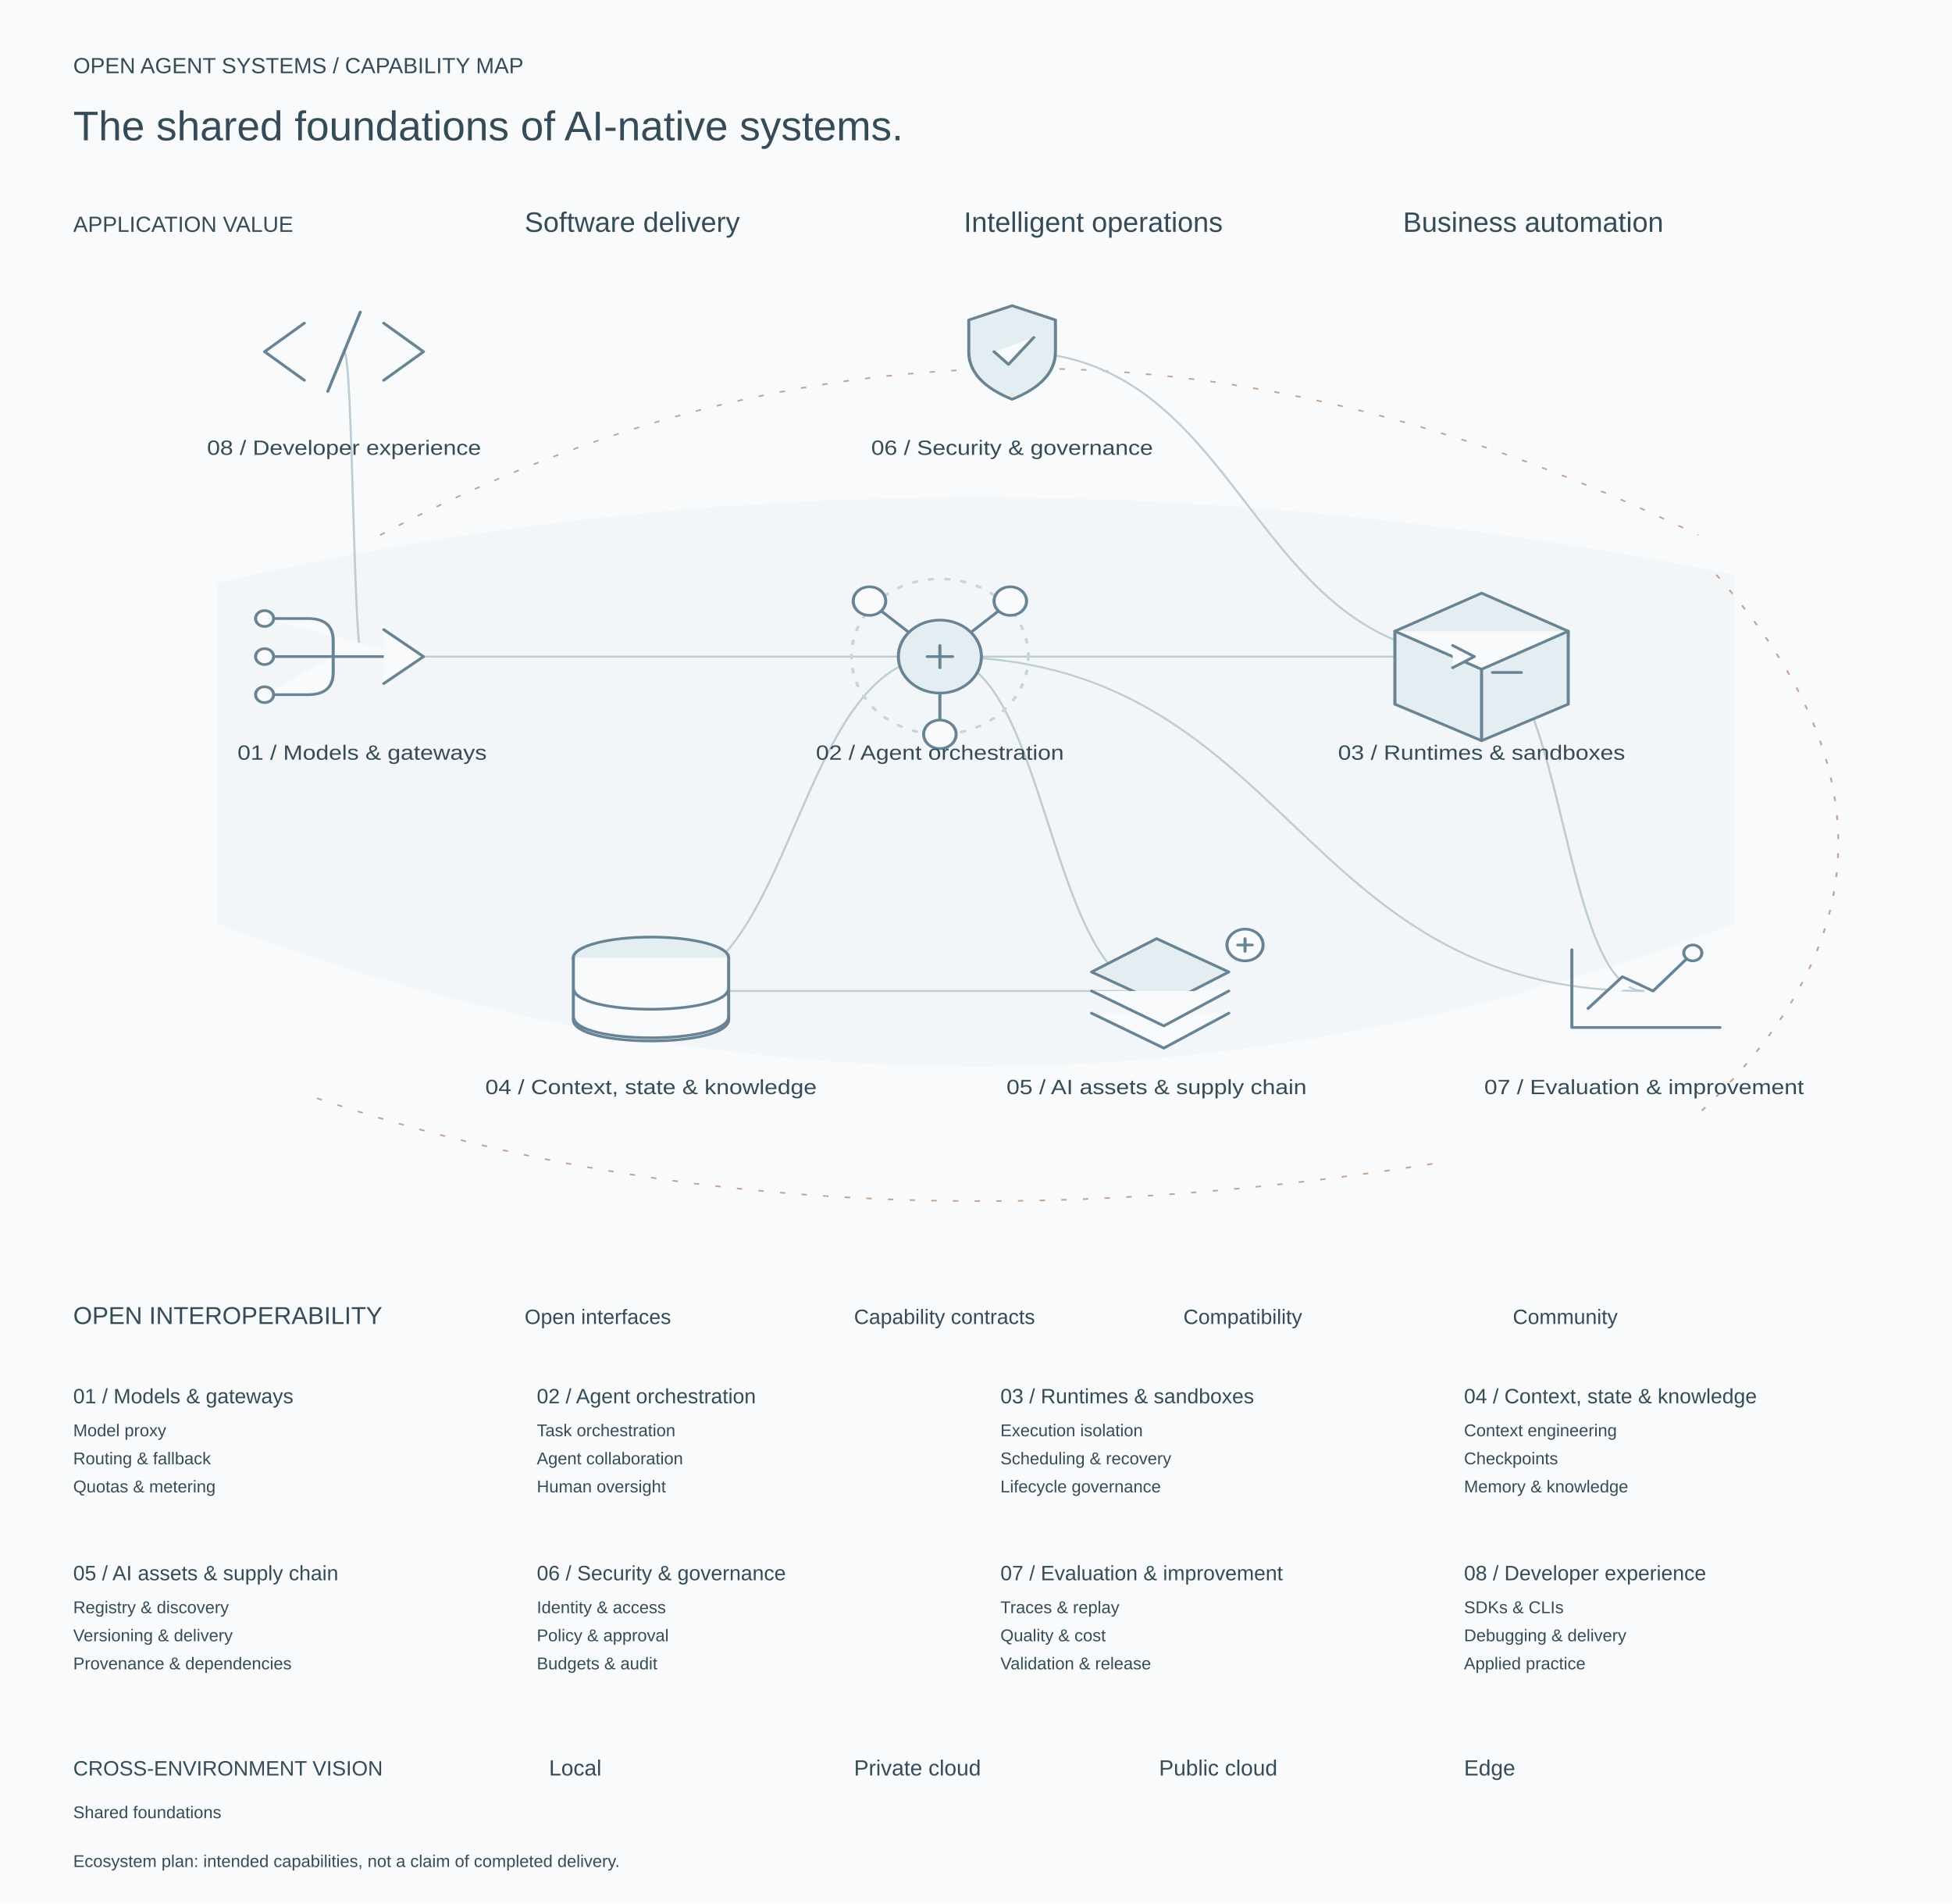
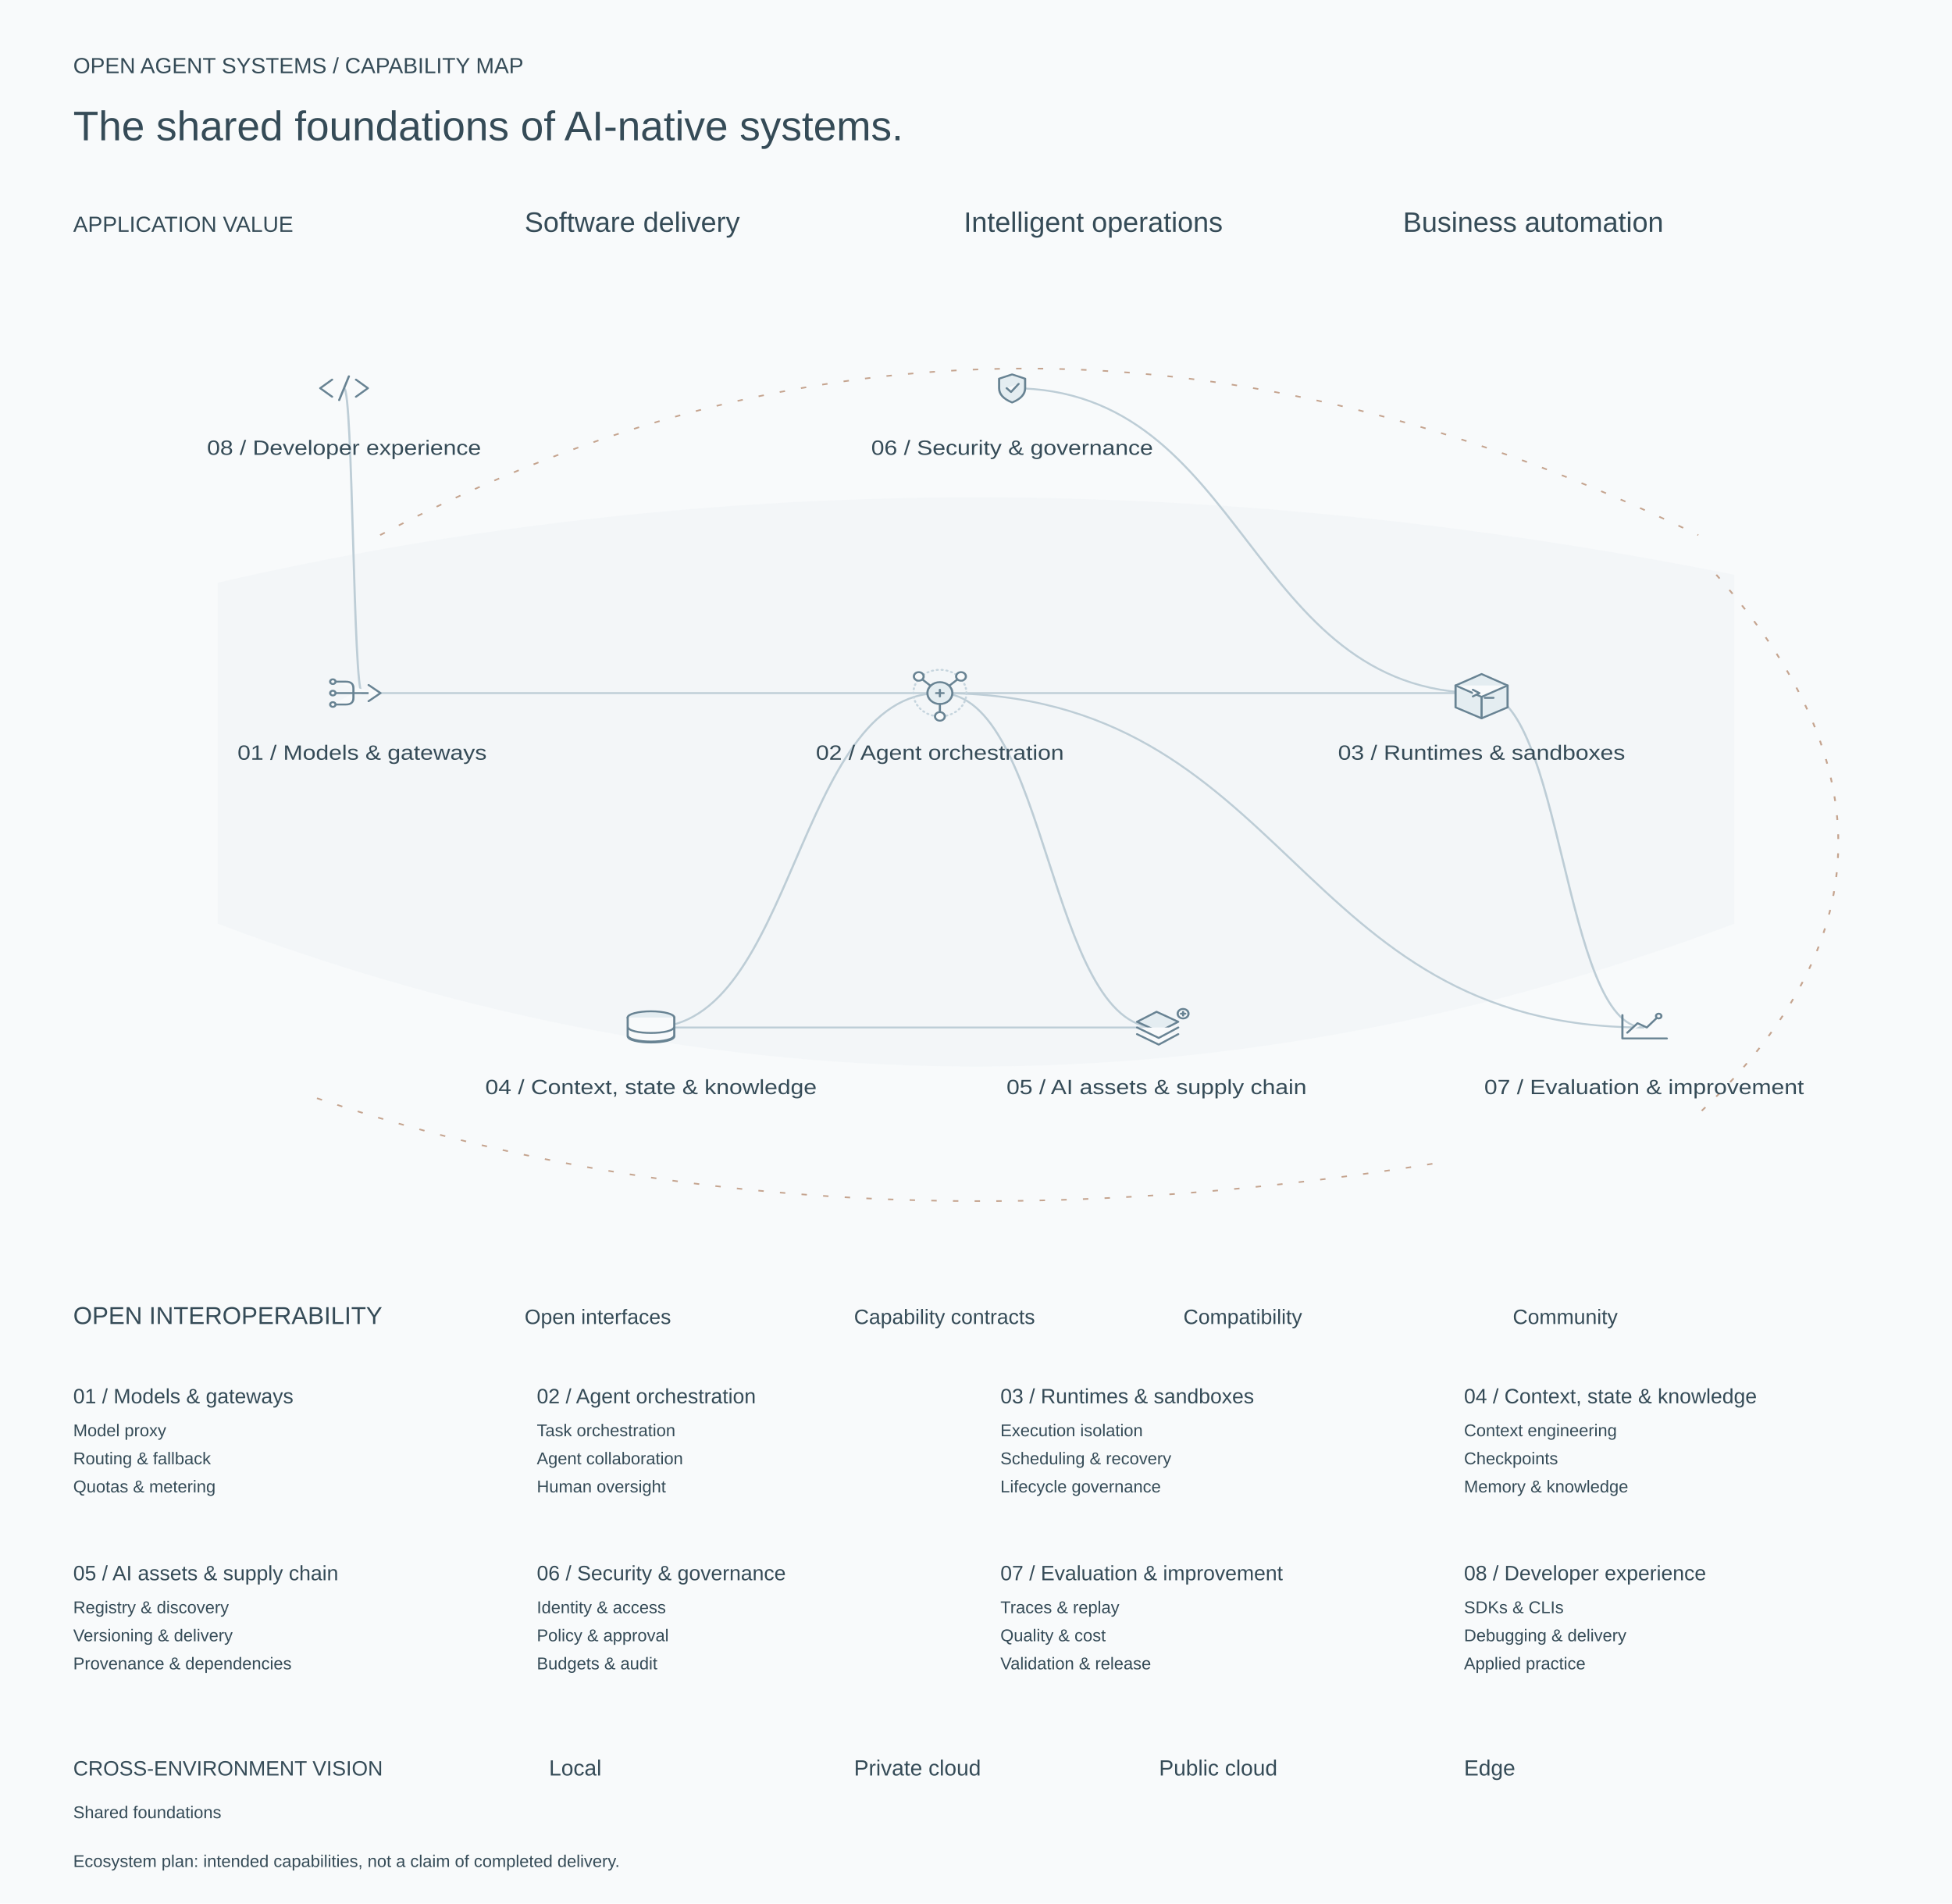
<svg xmlns="http://www.w3.org/2000/svg" width="1600" height="1560" viewBox="0 0 1600 1560" role="img" aria-labelledby="title desc">
  <style>text{font-family:Arial,"PingFang SC",sans-serif;fill:#354b57}.scene-field{fill:#e8eef2;opacity:.3}.scene-boundary{fill:none;stroke:#c5a48f;stroke-dasharray:3 9}.scene-symbol{fill:#f8fafb;stroke:#688393;stroke-width:1.7;stroke-linejoin:round;stroke-linecap:round}.symbol-core,.symbol-volume{fill:#e4edf1}.symbol-halo{fill:none;stroke:#c6d5de;stroke-dasharray:2 7}.scene-edge{fill:none;stroke:#bdcdd6;stroke-width:1.2}</style>
  <rect width="1600" height="1560" fill="#f8fafb" />
  <text x="60" y="60" font-size="18" text-anchor="start">OPEN AGENT SYSTEMS / CAPABILITY MAP</text>
  <text x="60" y="115" font-size="34" text-anchor="start">The shared foundations of AI-native systems.</text>
  <text x="60" y="190" font-size="18" text-anchor="start">APPLICATION VALUE</text>
  <text x="430" y="190" font-size="23" text-anchor="start">Software delivery</text>
  <text x="790" y="190" font-size="23" text-anchor="start">Intelligent operations</text>
  <text x="1150" y="190" font-size="23" text-anchor="start">Business automation</text>
  <g transform="translate(60 250) scale(1.48 1.3)">
    <path class="scene-field" d="M80 175Q480 70 920 170V390Q500 570 80 390Z" />
    <path class="scene-boundary" d="M170 145Q520-65 900 145M910 170Q1050 350 900 510M135 500Q410 605 760 540" />
-     <path class="scene-edge" data-from="7" data-to="0" d="M150.0 29.4C155.0 29.4,155.0 221.6,160.0 221.6" />
-     <path class="scene-edge" data-from="0" data-to="1" d="M160.0 221.6C320.0 221.6,320.0 221.6,480.0 221.6" />
-     <path class="scene-edge" data-from="1" data-to="2" d="M480.0 221.6C630.0 221.6,630.0 221.6,780.0 221.6" />
-     <path class="scene-edge" data-from="3" data-to="1" d="M320.0 432.4C400.0 432.4,400.0 221.6,480.0 221.6" />
-     <path class="scene-edge" data-from="1" data-to="4" d="M480.0 221.6C540.0 221.6,540.0 432.4,600.0 432.4" />
-     <path class="scene-edge" data-from="2" data-to="6" d="M780.0 221.6C825.0 221.6,825.0 432.4,870.0 432.4" />
-     <path class="scene-edge" data-from="6" data-to="1" d="M870.0 432.4C675.0 432.4,675.0 221.6,480.0 221.6" />
-     <path class="scene-edge" data-from="4" data-to="3" d="M600.0 432.4C460.0 432.4,460.0 432.4,320.0 432.4" />
-     <path class="scene-edge" data-from="5" data-to="2" d="M520.0 29.4C650.0 29.4,650.0 221.6,780.0 221.6" />
+     <path class="scene-edge" data-from="7" data-to="0" d="M150.0 52.4C155.0 52.4,155.0 244.6,160.0 244.6" />
+     <path class="scene-edge" data-from="0" data-to="1" d="M160.0 244.6C320.0 244.6,320.0 244.6,480.0 244.6" />
+     <path class="scene-edge" data-from="1" data-to="2" d="M480.0 244.6C630.0 244.6,630.0 244.6,780.0 244.6" />
+     <path class="scene-edge" data-from="3" data-to="1" d="M320.0 455.4C400.0 455.4,400.0 244.6,480.0 244.6" />
+     <path class="scene-edge" data-from="1" data-to="4" d="M480.0 244.6C540.0 244.6,540.0 455.4,600.0 455.4" />
+     <path class="scene-edge" data-from="2" data-to="6" d="M780.0 244.6C825.0 244.6,825.0 455.4,870.0 455.4" />
+     <path class="scene-edge" data-from="6" data-to="1" d="M870.0 455.4C675.0 455.4,675.0 244.6,480.0 244.6" />
+     <path class="scene-edge" data-from="4" data-to="3" d="M600.0 455.4C460.0 455.4,460.0 455.4,320.0 455.4" />
+     <path class="scene-edge" data-from="5" data-to="2" d="M520.0 52.4C650.0 52.4,650.0 244.6,780.0 244.6" />
    <g class="scene-object" data-object="0">
-       <g class="scene-symbol" transform="translate(160.0 221.6)">
+       <g class="scene-symbol" transform="translate(160.0 244.6)">
        <g class="scene-glyph">
-           <path d="M-54-24H-30Q-16-24-16-10V0H28M-54 0H28M-54 24H-30Q-16 24-16 10V0" />
-           <circle cx="-54" cy="-24" r="5" />
-           <circle cx="-54" cy="0" r="5" />
-           <circle cx="-54" cy="24" r="5" />
-           <path d="M12-17L34 0 12 17" />
+           <g transform="scale(.30)" stroke-width="4">
+             <path d="M-54-24H-30Q-16-24-16-10V0H28M-54 0H28M-54 24H-30Q-16 24-16 10V0" />
+             <circle cx="-54" cy="-24" r="5" />
+             <circle cx="-54" cy="0" r="5" />
+             <circle cx="-54" cy="24" r="5" />
+             <path d="M12-17L34 0 12 17" />
+           </g>
        </g>
      </g>
    </g>
    <g class="scene-object" data-object="1">
-       <g class="scene-symbol" transform="translate(480.0 221.6)">
+       <g class="scene-symbol" transform="translate(480.0 244.6)">
        <g class="scene-glyph">
-           <circle class="symbol-halo" r="49" />
-           <circle class="symbol-core" r="23" />
-           <path d="M-18-16L-35-31M18-16L35-31M0 23V42" />
-           <circle cx="-39" cy="-35" r="9" />
-           <circle cx="39" cy="-35" r="9" />
-           <circle cy="49" r="9" />
-           <path d="M-7 0H7M0-7V7" />
+           <g transform="scale(.30)" stroke-width="4">
+             <circle class="symbol-halo" r="49" />
+             <circle class="symbol-core" r="23" />
+             <path d="M-18-16L-35-31M18-16L35-31M0 23V42" />
+             <circle cx="-39" cy="-35" r="9" />
+             <circle cx="39" cy="-35" r="9" />
+             <circle cy="49" r="9" />
+             <path d="M-7 0H7M0-7V7" />
+           </g>
        </g>
      </g>
    </g>
    <g class="scene-object" data-object="2">
-       <g class="scene-symbol" transform="translate(780.0 221.6)">
+       <g class="scene-symbol" transform="translate(780.0 244.6)">
        <g class="scene-glyph">
-           <path class="symbol-volume" d="M0-40L48-16V30L0 53-48 30V-16Z" />
-           <path d="M-48-16L0 8 48-16M0 8V53" />
-           <path d="M-16-7L-4 0-16 7M6 10H22" />
+           <g transform="scale(.30)" stroke-width="4">
+             <path class="symbol-volume" d="M0-40L48-16V30L0 53-48 30V-16Z" />
+             <path d="M-48-16L0 8 48-16M0 8V53" />
+             <path d="M-16-7L-4 0-16 7M6 10H22" />
+           </g>
        </g>
      </g>
    </g>
    <g class="scene-object" data-object="3">
-       <g class="scene-symbol" transform="translate(320.0 432.4)">
+       <g class="scene-symbol" transform="translate(320.0 455.4)">
        <g class="scene-glyph">
-           <ellipse class="symbol-volume" rx="43" ry="13" cy="-21" />
-           <path d="M-43-21V18C-43 36 43 36 43 18V-21M-43-2C-43 16 43 16 43-2M-43 16C-43 34 43 34 43 16" />
+           <g transform="scale(.30)" stroke-width="4">
+             <ellipse class="symbol-volume" rx="43" ry="13" cy="-21" />
+             <path d="M-43-21V18C-43 36 43 36 43 18V-21M-43-2C-43 16 43 16 43-2M-43 16C-43 34 43 34 43 16" />
+           </g>
        </g>
      </g>
    </g>
    <g class="scene-object" data-object="4">
-       <g class="scene-symbol" transform="translate(600.0 432.4)">
+       <g class="scene-symbol" transform="translate(600.0 455.4)">
        <g class="scene-glyph">
-           <path class="symbol-volume" d="M-36-12L0-33 40-12 4 9Z" />
-           <path d="M-36 0L4 22 40 0M-36 14L4 36 40 14" />
-           <circle cx="49" cy="-29" r="10" />
-           <path d="M45-29H53M49-33V-25" />
+           <g transform="scale(.30)" stroke-width="4">
+             <path class="symbol-volume" d="M-36-12L0-33 40-12 4 9Z" />
+             <path d="M-36 0L4 22 40 0M-36 14L4 36 40 14" />
+             <circle cx="49" cy="-29" r="10" />
+             <path d="M45-29H53M49-33V-25" />
+           </g>
        </g>
      </g>
    </g>
    <g class="scene-object" data-object="5">
-       <g class="scene-symbol" transform="translate(520.0 29.4)">
+       <g class="scene-symbol" transform="translate(520.0 52.4)">
        <g class="scene-glyph">
-           <path class="symbol-volume" d="M0-29L24-20V0Q24 19 0 30Q-24 19-24 0V-20Z" />
-           <path d="M-10 0L-2 8 12-9" />
+           <g transform="scale(.30)" stroke-width="4">
+             <path class="symbol-volume" d="M0-29L24-20V0Q24 19 0 30Q-24 19-24 0V-20Z" />
+             <path d="M-10 0L-2 8 12-9" />
+           </g>
        </g>
      </g>
    </g>
    <g class="scene-object" data-object="6">
-       <g class="scene-symbol" transform="translate(870.0 432.4)">
+       <g class="scene-symbol" transform="translate(870.0 455.4)">
        <g class="scene-glyph">
-           <path d="M-40 23H42M-40 23V-26M-31 11L-12-9 5 0 27-24" />
-           <circle cx="27" cy="-24" r="5" />
+           <g transform="scale(.30)" stroke-width="4">
+             <path d="M-40 23H42M-40 23V-26M-31 11L-12-9 5 0 27-24" />
+             <circle cx="27" cy="-24" r="5" />
+           </g>
        </g>
      </g>
    </g>
    <g class="scene-object" data-object="7">
-       <g class="scene-symbol" transform="translate(150.0 29.4)">
+       <g class="scene-symbol" transform="translate(150.0 52.4)">
        <g class="scene-glyph">
-           <path d="M-22-18L-44 0-22 18M22-18L44 0 22 18M9-25L-9 25" />
+           <g transform="scale(.30)" stroke-width="4">
+             <path d="M-22-18L-44 0-22 18M22-18L44 0 22 18M9-25L-9 25" />
+           </g>
        </g>
      </g>
    </g>
    <text x="160" y="286.6" font-size="13" text-anchor="middle">01 / Models &amp; gateways</text>
    <text x="480" y="286.6" font-size="13" text-anchor="middle">02 / Agent orchestration</text>
    <text x="780" y="286.6" font-size="13" text-anchor="middle">03 / Runtimes &amp; sandboxes</text>
    <text x="320" y="497.4" font-size="13" text-anchor="middle">04 / Context, state &amp; knowledge</text>
    <text x="600" y="497.4" font-size="13" text-anchor="middle">05 / AI assets &amp; supply chain</text>
    <text x="520" y="94.4" font-size="13" text-anchor="middle">06 / Security &amp; governance</text>
    <text x="870" y="497.4" font-size="13" text-anchor="middle">07 / Evaluation &amp; improvement</text>
    <text x="150" y="94.4" font-size="13" text-anchor="middle">08 / Developer experience</text>
  </g>
  <text x="60" y="1085" font-size="20" text-anchor="start">OPEN INTEROPERABILITY</text>
  <text x="430" y="1085" font-size="17" text-anchor="start">Open interfaces</text>
  <text x="700" y="1085" font-size="17" text-anchor="start">Capability contracts</text>
  <text x="970" y="1085" font-size="17" text-anchor="start">Compatibility</text>
  <text x="1240" y="1085" font-size="17" text-anchor="start">Community</text>
  <text x="60" y="1150" font-size="17" text-anchor="start">01 / Models &amp; gateways</text>
  <text x="60" y="1177" font-size="14" text-anchor="start">Model proxy</text>
  <text x="60" y="1200" font-size="14" text-anchor="start">Routing &amp; fallback</text>
  <text x="60" y="1223" font-size="14" text-anchor="start">Quotas &amp; metering</text>
  <text x="440" y="1150" font-size="17" text-anchor="start">02 / Agent orchestration</text>
  <text x="440" y="1177" font-size="14" text-anchor="start">Task orchestration</text>
  <text x="440" y="1200" font-size="14" text-anchor="start">Agent collaboration</text>
  <text x="440" y="1223" font-size="14" text-anchor="start">Human oversight</text>
  <text x="820" y="1150" font-size="17" text-anchor="start">03 / Runtimes &amp; sandboxes</text>
  <text x="820" y="1177" font-size="14" text-anchor="start">Execution isolation</text>
  <text x="820" y="1200" font-size="14" text-anchor="start">Scheduling &amp; recovery</text>
  <text x="820" y="1223" font-size="14" text-anchor="start">Lifecycle governance</text>
  <text x="1200" y="1150" font-size="17" text-anchor="start">04 / Context, state &amp; knowledge</text>
  <text x="1200" y="1177" font-size="14" text-anchor="start">Context engineering</text>
  <text x="1200" y="1200" font-size="14" text-anchor="start">Checkpoints</text>
  <text x="1200" y="1223" font-size="14" text-anchor="start">Memory &amp; knowledge</text>
  <text x="60" y="1295" font-size="17" text-anchor="start">05 / AI assets &amp; supply chain</text>
  <text x="60" y="1322" font-size="14" text-anchor="start">Registry &amp; discovery</text>
  <text x="60" y="1345" font-size="14" text-anchor="start">Versioning &amp; delivery</text>
  <text x="60" y="1368" font-size="14" text-anchor="start">Provenance &amp; dependencies</text>
  <text x="440" y="1295" font-size="17" text-anchor="start">06 / Security &amp; governance</text>
  <text x="440" y="1322" font-size="14" text-anchor="start">Identity &amp; access</text>
  <text x="440" y="1345" font-size="14" text-anchor="start">Policy &amp; approval</text>
  <text x="440" y="1368" font-size="14" text-anchor="start">Budgets &amp; audit</text>
  <text x="820" y="1295" font-size="17" text-anchor="start">07 / Evaluation &amp; improvement</text>
  <text x="820" y="1322" font-size="14" text-anchor="start">Traces &amp; replay</text>
  <text x="820" y="1345" font-size="14" text-anchor="start">Quality &amp; cost</text>
  <text x="820" y="1368" font-size="14" text-anchor="start">Validation &amp; release</text>
  <text x="1200" y="1295" font-size="17" text-anchor="start">08 / Developer experience</text>
  <text x="1200" y="1322" font-size="14" text-anchor="start">SDKs &amp; CLIs</text>
  <text x="1200" y="1345" font-size="14" text-anchor="start">Debugging &amp; delivery</text>
  <text x="1200" y="1368" font-size="14" text-anchor="start">Applied practice</text>
  <text x="60" y="1455" font-size="17" text-anchor="start">CROSS-ENVIRONMENT VISION</text>
  <text x="450" y="1455" font-size="18" text-anchor="start">Local</text>
  <text x="700" y="1455" font-size="18" text-anchor="start">Private cloud</text>
  <text x="950" y="1455" font-size="18" text-anchor="start">Public cloud</text>
  <text x="1200" y="1455" font-size="18" text-anchor="start">Edge</text>
  <text x="60" y="1490" font-size="14" text-anchor="start">Shared foundations</text>
  <text x="60" y="1530" font-size="14" text-anchor="start">Ecosystem plan: intended capabilities, not a claim of completed delivery.</text>
</svg>
